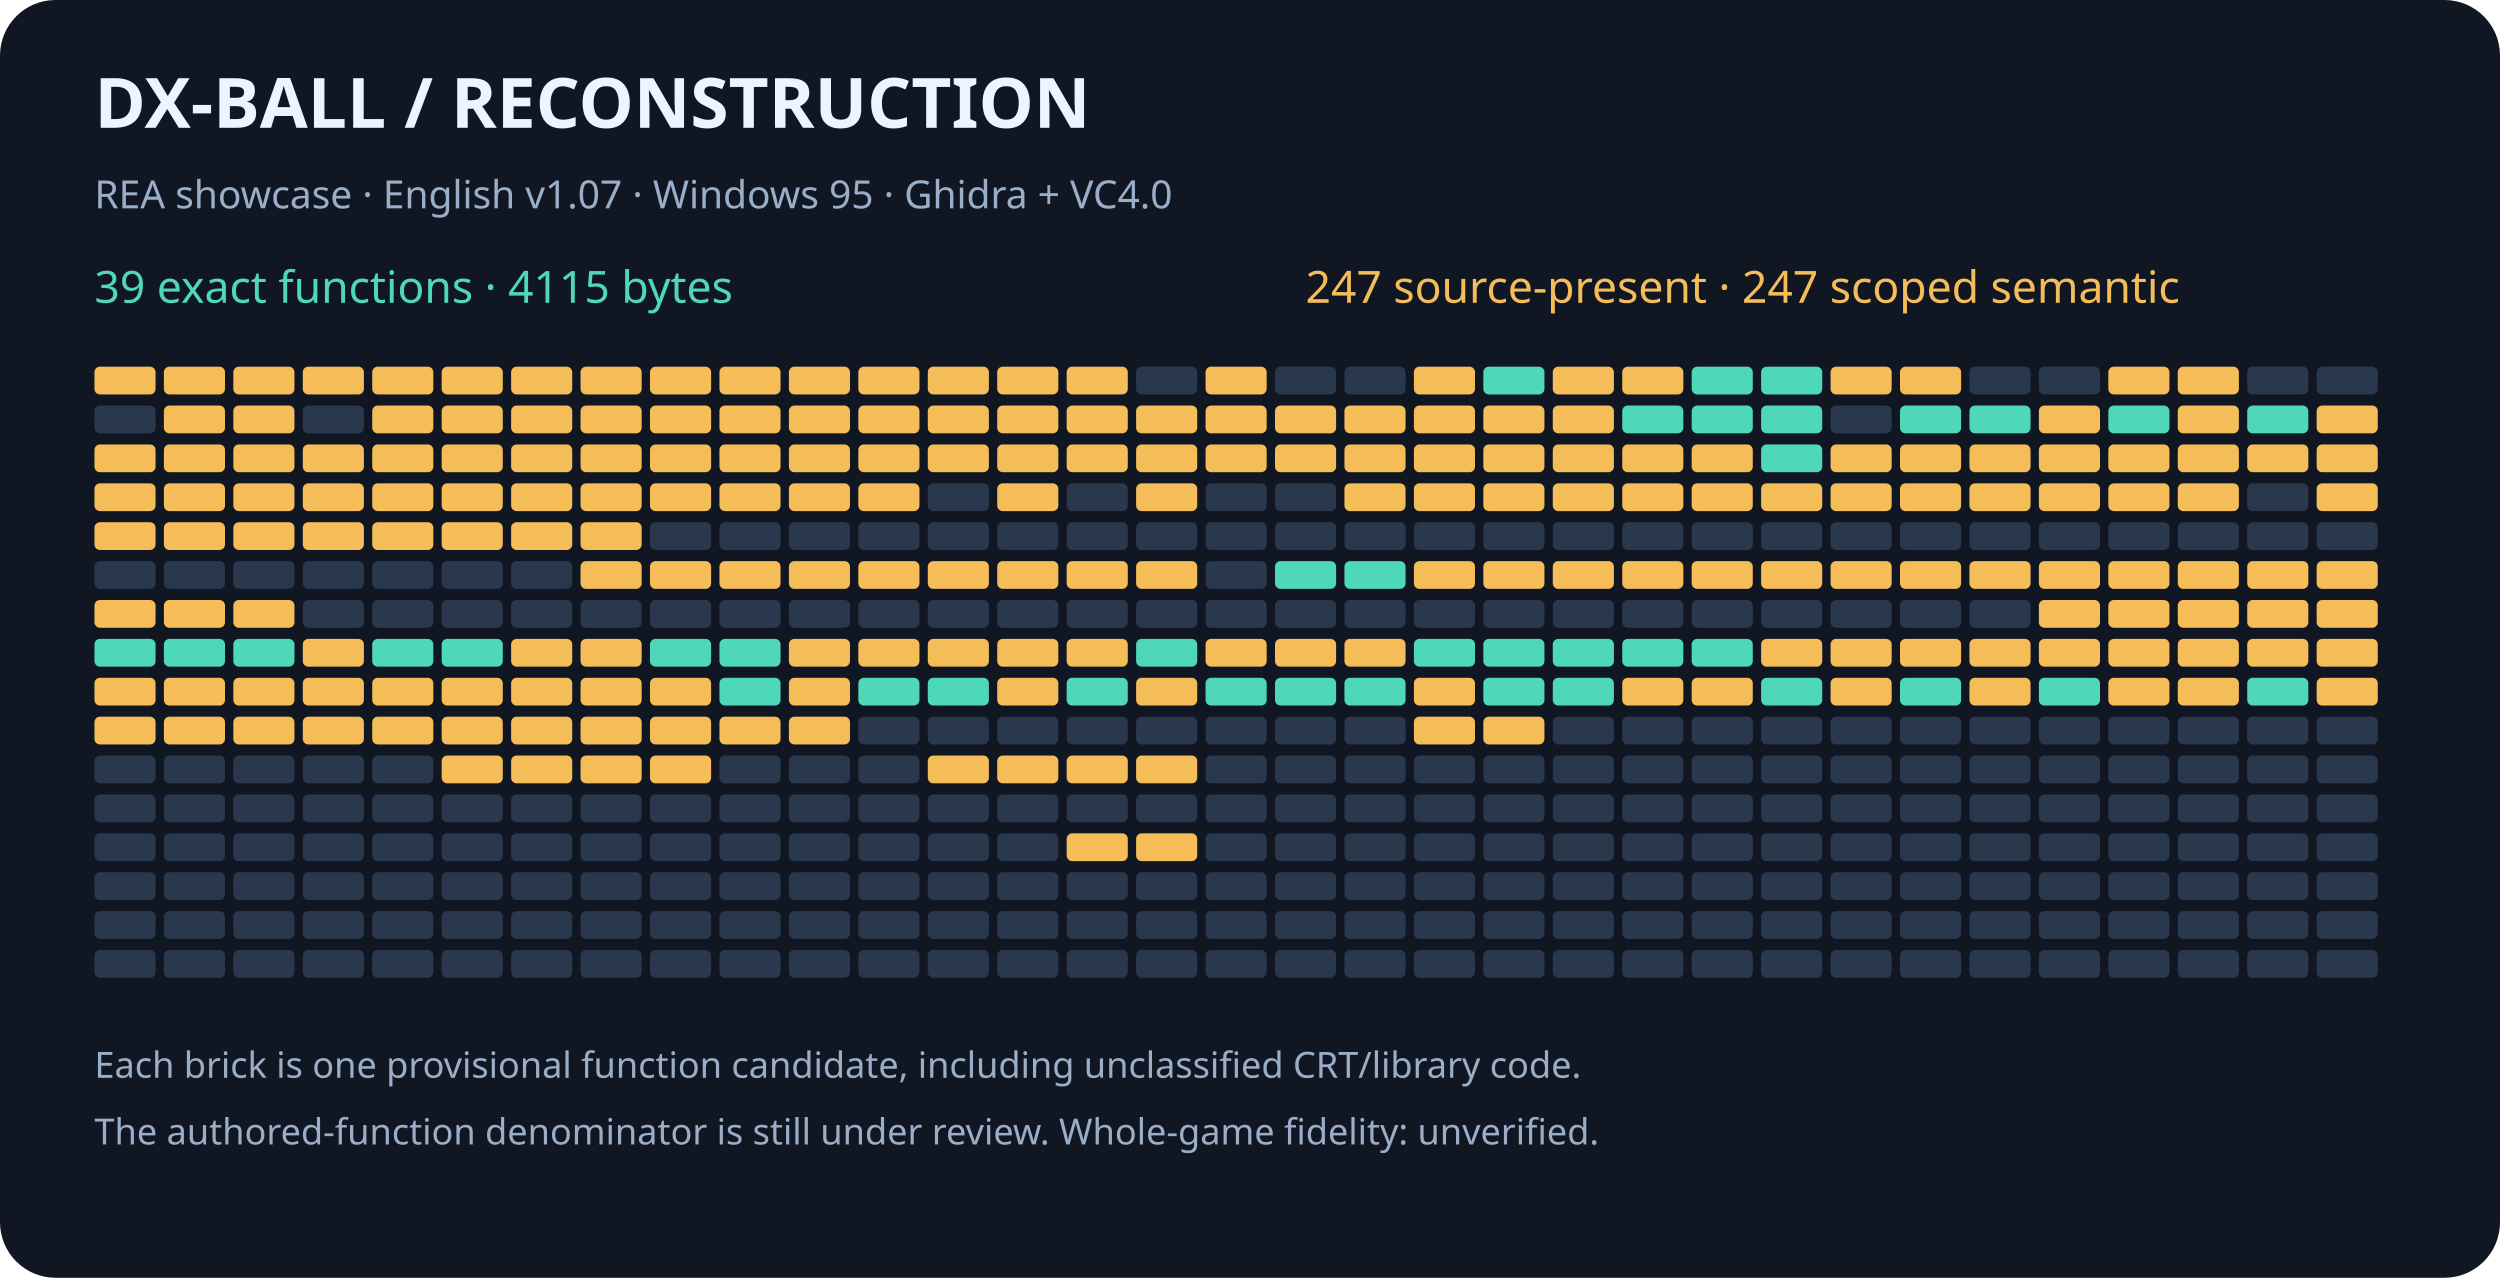
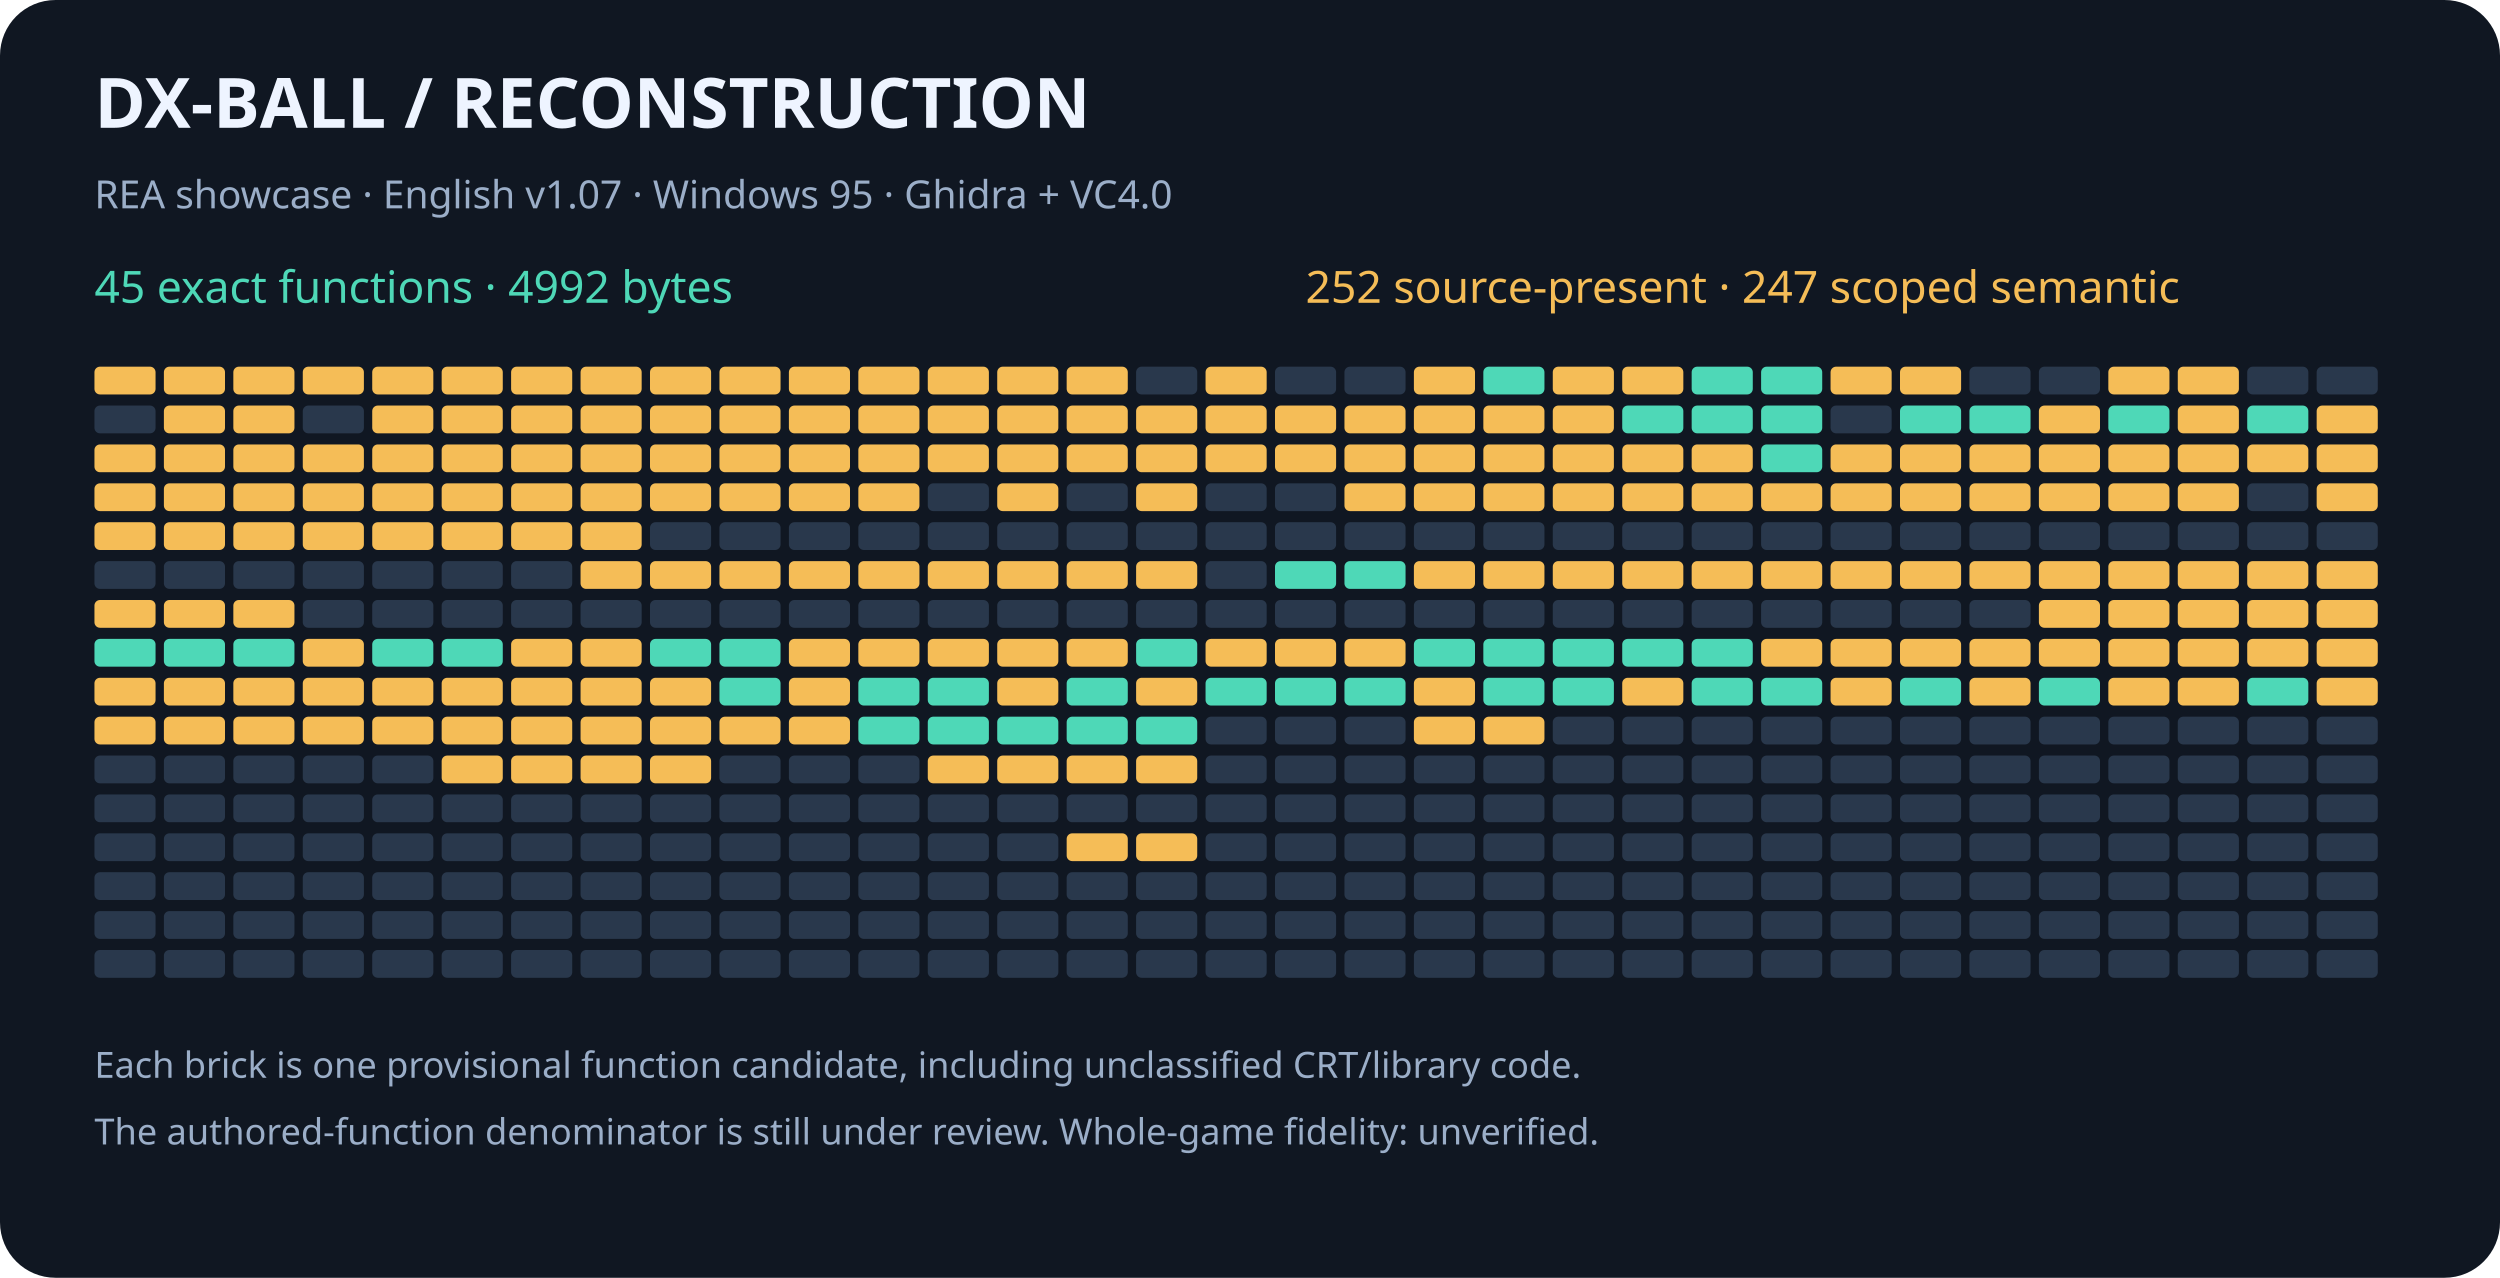
<svg xmlns="http://www.w3.org/2000/svg" width="900" height="460" viewBox="0 0 900 460" role="img" aria-labelledby="title desc">
  <rect width="900" height="460" rx="20" fill="#101722" />
  <g font-family="sans-serif">
    <text x="34" y="46" fill="#eef4ff" font-size="25" font-weight="bold">DX-BALL  /  RECONSTRUCTION</text>
    <text x="34" y="75" fill="#9baec8" font-size="14">REA showcase · English v1.07 · Windows 95 · Ghidra + VC4.0</text>
-     <text x="34" y="109" fill="#4ed8b7" font-size="16">39 exact functions · 4115 bytes</text>
-     <text x="470" y="109" fill="#f5bd57" font-size="16">247 source-present · 247 scoped semantic</text>
+     <text x="34" y="109" fill="#4ed8b7" font-size="16">45 exact functions · 4992 bytes</text>
+     <text x="470" y="109" fill="#f5bd57" font-size="16">252 source-present · 247 scoped semantic</text>
    <rect x="34" y="132" width="22" height="10" rx="2" fill="#f5bd57" />
    <rect x="59" y="132" width="22" height="10" rx="2" fill="#f5bd57" />
    <rect x="84" y="132" width="22" height="10" rx="2" fill="#f5bd57" />
    <rect x="109" y="132" width="22" height="10" rx="2" fill="#f5bd57" />
    <rect x="134" y="132" width="22" height="10" rx="2" fill="#f5bd57" />
    <rect x="159" y="132" width="22" height="10" rx="2" fill="#f5bd57" />
    <rect x="184" y="132" width="22" height="10" rx="2" fill="#f5bd57" />
    <rect x="209" y="132" width="22" height="10" rx="2" fill="#f5bd57" />
    <rect x="234" y="132" width="22" height="10" rx="2" fill="#f5bd57" />
    <rect x="259" y="132" width="22" height="10" rx="2" fill="#f5bd57" />
    <rect x="284" y="132" width="22" height="10" rx="2" fill="#f5bd57" />
    <rect x="309" y="132" width="22" height="10" rx="2" fill="#f5bd57" />
    <rect x="334" y="132" width="22" height="10" rx="2" fill="#f5bd57" />
    <rect x="359" y="132" width="22" height="10" rx="2" fill="#f5bd57" />
    <rect x="384" y="132" width="22" height="10" rx="2" fill="#f5bd57" />
    <rect x="409" y="132" width="22" height="10" rx="2" fill="#29384c" />
    <rect x="434" y="132" width="22" height="10" rx="2" fill="#f5bd57" />
    <rect x="459" y="132" width="22" height="10" rx="2" fill="#29384c" />
    <rect x="484" y="132" width="22" height="10" rx="2" fill="#29384c" />
    <rect x="509" y="132" width="22" height="10" rx="2" fill="#f5bd57" />
    <rect x="534" y="132" width="22" height="10" rx="2" fill="#4ed8b7" />
    <rect x="559" y="132" width="22" height="10" rx="2" fill="#f5bd57" />
    <rect x="584" y="132" width="22" height="10" rx="2" fill="#f5bd57" />
    <rect x="609" y="132" width="22" height="10" rx="2" fill="#4ed8b7" />
    <rect x="634" y="132" width="22" height="10" rx="2" fill="#4ed8b7" />
    <rect x="659" y="132" width="22" height="10" rx="2" fill="#f5bd57" />
    <rect x="684" y="132" width="22" height="10" rx="2" fill="#f5bd57" />
    <rect x="709" y="132" width="22" height="10" rx="2" fill="#29384c" />
    <rect x="734" y="132" width="22" height="10" rx="2" fill="#29384c" />
    <rect x="759" y="132" width="22" height="10" rx="2" fill="#f5bd57" />
    <rect x="784" y="132" width="22" height="10" rx="2" fill="#f5bd57" />
    <rect x="809" y="132" width="22" height="10" rx="2" fill="#29384c" />
    <rect x="834" y="132" width="22" height="10" rx="2" fill="#29384c" />
    <rect x="34" y="146" width="22" height="10" rx="2" fill="#29384c" />
    <rect x="59" y="146" width="22" height="10" rx="2" fill="#f5bd57" />
    <rect x="84" y="146" width="22" height="10" rx="2" fill="#f5bd57" />
    <rect x="109" y="146" width="22" height="10" rx="2" fill="#29384c" />
    <rect x="134" y="146" width="22" height="10" rx="2" fill="#f5bd57" />
    <rect x="159" y="146" width="22" height="10" rx="2" fill="#f5bd57" />
    <rect x="184" y="146" width="22" height="10" rx="2" fill="#f5bd57" />
    <rect x="209" y="146" width="22" height="10" rx="2" fill="#f5bd57" />
    <rect x="234" y="146" width="22" height="10" rx="2" fill="#f5bd57" />
    <rect x="259" y="146" width="22" height="10" rx="2" fill="#f5bd57" />
    <rect x="284" y="146" width="22" height="10" rx="2" fill="#f5bd57" />
    <rect x="309" y="146" width="22" height="10" rx="2" fill="#f5bd57" />
    <rect x="334" y="146" width="22" height="10" rx="2" fill="#f5bd57" />
    <rect x="359" y="146" width="22" height="10" rx="2" fill="#f5bd57" />
    <rect x="384" y="146" width="22" height="10" rx="2" fill="#f5bd57" />
    <rect x="409" y="146" width="22" height="10" rx="2" fill="#f5bd57" />
    <rect x="434" y="146" width="22" height="10" rx="2" fill="#f5bd57" />
    <rect x="459" y="146" width="22" height="10" rx="2" fill="#f5bd57" />
    <rect x="484" y="146" width="22" height="10" rx="2" fill="#f5bd57" />
    <rect x="509" y="146" width="22" height="10" rx="2" fill="#f5bd57" />
    <rect x="534" y="146" width="22" height="10" rx="2" fill="#f5bd57" />
    <rect x="559" y="146" width="22" height="10" rx="2" fill="#f5bd57" />
    <rect x="584" y="146" width="22" height="10" rx="2" fill="#4ed8b7" />
    <rect x="609" y="146" width="22" height="10" rx="2" fill="#4ed8b7" />
    <rect x="634" y="146" width="22" height="10" rx="2" fill="#4ed8b7" />
    <rect x="659" y="146" width="22" height="10" rx="2" fill="#29384c" />
    <rect x="684" y="146" width="22" height="10" rx="2" fill="#4ed8b7" />
    <rect x="709" y="146" width="22" height="10" rx="2" fill="#4ed8b7" />
    <rect x="734" y="146" width="22" height="10" rx="2" fill="#f5bd57" />
    <rect x="759" y="146" width="22" height="10" rx="2" fill="#4ed8b7" />
    <rect x="784" y="146" width="22" height="10" rx="2" fill="#f5bd57" />
    <rect x="809" y="146" width="22" height="10" rx="2" fill="#4ed8b7" />
    <rect x="834" y="146" width="22" height="10" rx="2" fill="#f5bd57" />
    <rect x="34" y="160" width="22" height="10" rx="2" fill="#f5bd57" />
    <rect x="59" y="160" width="22" height="10" rx="2" fill="#f5bd57" />
    <rect x="84" y="160" width="22" height="10" rx="2" fill="#f5bd57" />
    <rect x="109" y="160" width="22" height="10" rx="2" fill="#f5bd57" />
    <rect x="134" y="160" width="22" height="10" rx="2" fill="#f5bd57" />
    <rect x="159" y="160" width="22" height="10" rx="2" fill="#f5bd57" />
    <rect x="184" y="160" width="22" height="10" rx="2" fill="#f5bd57" />
    <rect x="209" y="160" width="22" height="10" rx="2" fill="#f5bd57" />
    <rect x="234" y="160" width="22" height="10" rx="2" fill="#f5bd57" />
    <rect x="259" y="160" width="22" height="10" rx="2" fill="#f5bd57" />
    <rect x="284" y="160" width="22" height="10" rx="2" fill="#f5bd57" />
    <rect x="309" y="160" width="22" height="10" rx="2" fill="#f5bd57" />
    <rect x="334" y="160" width="22" height="10" rx="2" fill="#f5bd57" />
    <rect x="359" y="160" width="22" height="10" rx="2" fill="#f5bd57" />
    <rect x="384" y="160" width="22" height="10" rx="2" fill="#f5bd57" />
    <rect x="409" y="160" width="22" height="10" rx="2" fill="#f5bd57" />
    <rect x="434" y="160" width="22" height="10" rx="2" fill="#f5bd57" />
    <rect x="459" y="160" width="22" height="10" rx="2" fill="#f5bd57" />
    <rect x="484" y="160" width="22" height="10" rx="2" fill="#f5bd57" />
    <rect x="509" y="160" width="22" height="10" rx="2" fill="#f5bd57" />
    <rect x="534" y="160" width="22" height="10" rx="2" fill="#f5bd57" />
    <rect x="559" y="160" width="22" height="10" rx="2" fill="#f5bd57" />
    <rect x="584" y="160" width="22" height="10" rx="2" fill="#f5bd57" />
    <rect x="609" y="160" width="22" height="10" rx="2" fill="#f5bd57" />
    <rect x="634" y="160" width="22" height="10" rx="2" fill="#4ed8b7" />
    <rect x="659" y="160" width="22" height="10" rx="2" fill="#f5bd57" />
    <rect x="684" y="160" width="22" height="10" rx="2" fill="#f5bd57" />
    <rect x="709" y="160" width="22" height="10" rx="2" fill="#f5bd57" />
    <rect x="734" y="160" width="22" height="10" rx="2" fill="#f5bd57" />
    <rect x="759" y="160" width="22" height="10" rx="2" fill="#f5bd57" />
    <rect x="784" y="160" width="22" height="10" rx="2" fill="#f5bd57" />
    <rect x="809" y="160" width="22" height="10" rx="2" fill="#f5bd57" />
    <rect x="834" y="160" width="22" height="10" rx="2" fill="#f5bd57" />
    <rect x="34" y="174" width="22" height="10" rx="2" fill="#f5bd57" />
    <rect x="59" y="174" width="22" height="10" rx="2" fill="#f5bd57" />
    <rect x="84" y="174" width="22" height="10" rx="2" fill="#f5bd57" />
    <rect x="109" y="174" width="22" height="10" rx="2" fill="#f5bd57" />
    <rect x="134" y="174" width="22" height="10" rx="2" fill="#f5bd57" />
    <rect x="159" y="174" width="22" height="10" rx="2" fill="#f5bd57" />
    <rect x="184" y="174" width="22" height="10" rx="2" fill="#f5bd57" />
    <rect x="209" y="174" width="22" height="10" rx="2" fill="#f5bd57" />
    <rect x="234" y="174" width="22" height="10" rx="2" fill="#f5bd57" />
    <rect x="259" y="174" width="22" height="10" rx="2" fill="#f5bd57" />
    <rect x="284" y="174" width="22" height="10" rx="2" fill="#f5bd57" />
    <rect x="309" y="174" width="22" height="10" rx="2" fill="#f5bd57" />
    <rect x="334" y="174" width="22" height="10" rx="2" fill="#29384c" />
    <rect x="359" y="174" width="22" height="10" rx="2" fill="#f5bd57" />
    <rect x="384" y="174" width="22" height="10" rx="2" fill="#29384c" />
    <rect x="409" y="174" width="22" height="10" rx="2" fill="#f5bd57" />
    <rect x="434" y="174" width="22" height="10" rx="2" fill="#29384c" />
    <rect x="459" y="174" width="22" height="10" rx="2" fill="#29384c" />
    <rect x="484" y="174" width="22" height="10" rx="2" fill="#f5bd57" />
    <rect x="509" y="174" width="22" height="10" rx="2" fill="#f5bd57" />
    <rect x="534" y="174" width="22" height="10" rx="2" fill="#f5bd57" />
    <rect x="559" y="174" width="22" height="10" rx="2" fill="#f5bd57" />
    <rect x="584" y="174" width="22" height="10" rx="2" fill="#f5bd57" />
    <rect x="609" y="174" width="22" height="10" rx="2" fill="#f5bd57" />
    <rect x="634" y="174" width="22" height="10" rx="2" fill="#f5bd57" />
    <rect x="659" y="174" width="22" height="10" rx="2" fill="#f5bd57" />
    <rect x="684" y="174" width="22" height="10" rx="2" fill="#f5bd57" />
    <rect x="709" y="174" width="22" height="10" rx="2" fill="#f5bd57" />
    <rect x="734" y="174" width="22" height="10" rx="2" fill="#f5bd57" />
    <rect x="759" y="174" width="22" height="10" rx="2" fill="#f5bd57" />
    <rect x="784" y="174" width="22" height="10" rx="2" fill="#f5bd57" />
    <rect x="809" y="174" width="22" height="10" rx="2" fill="#29384c" />
    <rect x="834" y="174" width="22" height="10" rx="2" fill="#f5bd57" />
    <rect x="34" y="188" width="22" height="10" rx="2" fill="#f5bd57" />
    <rect x="59" y="188" width="22" height="10" rx="2" fill="#f5bd57" />
    <rect x="84" y="188" width="22" height="10" rx="2" fill="#f5bd57" />
    <rect x="109" y="188" width="22" height="10" rx="2" fill="#f5bd57" />
    <rect x="134" y="188" width="22" height="10" rx="2" fill="#f5bd57" />
    <rect x="159" y="188" width="22" height="10" rx="2" fill="#f5bd57" />
    <rect x="184" y="188" width="22" height="10" rx="2" fill="#f5bd57" />
    <rect x="209" y="188" width="22" height="10" rx="2" fill="#f5bd57" />
    <rect x="234" y="188" width="22" height="10" rx="2" fill="#29384c" />
    <rect x="259" y="188" width="22" height="10" rx="2" fill="#29384c" />
    <rect x="284" y="188" width="22" height="10" rx="2" fill="#29384c" />
    <rect x="309" y="188" width="22" height="10" rx="2" fill="#29384c" />
    <rect x="334" y="188" width="22" height="10" rx="2" fill="#29384c" />
    <rect x="359" y="188" width="22" height="10" rx="2" fill="#29384c" />
    <rect x="384" y="188" width="22" height="10" rx="2" fill="#29384c" />
    <rect x="409" y="188" width="22" height="10" rx="2" fill="#29384c" />
    <rect x="434" y="188" width="22" height="10" rx="2" fill="#29384c" />
    <rect x="459" y="188" width="22" height="10" rx="2" fill="#29384c" />
    <rect x="484" y="188" width="22" height="10" rx="2" fill="#29384c" />
    <rect x="509" y="188" width="22" height="10" rx="2" fill="#29384c" />
    <rect x="534" y="188" width="22" height="10" rx="2" fill="#29384c" />
    <rect x="559" y="188" width="22" height="10" rx="2" fill="#29384c" />
    <rect x="584" y="188" width="22" height="10" rx="2" fill="#29384c" />
    <rect x="609" y="188" width="22" height="10" rx="2" fill="#29384c" />
    <rect x="634" y="188" width="22" height="10" rx="2" fill="#29384c" />
    <rect x="659" y="188" width="22" height="10" rx="2" fill="#29384c" />
    <rect x="684" y="188" width="22" height="10" rx="2" fill="#29384c" />
    <rect x="709" y="188" width="22" height="10" rx="2" fill="#29384c" />
    <rect x="734" y="188" width="22" height="10" rx="2" fill="#29384c" />
    <rect x="759" y="188" width="22" height="10" rx="2" fill="#29384c" />
    <rect x="784" y="188" width="22" height="10" rx="2" fill="#29384c" />
    <rect x="809" y="188" width="22" height="10" rx="2" fill="#29384c" />
    <rect x="834" y="188" width="22" height="10" rx="2" fill="#29384c" />
    <rect x="34" y="202" width="22" height="10" rx="2" fill="#29384c" />
    <rect x="59" y="202" width="22" height="10" rx="2" fill="#29384c" />
    <rect x="84" y="202" width="22" height="10" rx="2" fill="#29384c" />
    <rect x="109" y="202" width="22" height="10" rx="2" fill="#29384c" />
    <rect x="134" y="202" width="22" height="10" rx="2" fill="#29384c" />
    <rect x="159" y="202" width="22" height="10" rx="2" fill="#29384c" />
    <rect x="184" y="202" width="22" height="10" rx="2" fill="#29384c" />
    <rect x="209" y="202" width="22" height="10" rx="2" fill="#f5bd57" />
    <rect x="234" y="202" width="22" height="10" rx="2" fill="#f5bd57" />
    <rect x="259" y="202" width="22" height="10" rx="2" fill="#f5bd57" />
    <rect x="284" y="202" width="22" height="10" rx="2" fill="#f5bd57" />
    <rect x="309" y="202" width="22" height="10" rx="2" fill="#f5bd57" />
    <rect x="334" y="202" width="22" height="10" rx="2" fill="#f5bd57" />
    <rect x="359" y="202" width="22" height="10" rx="2" fill="#f5bd57" />
    <rect x="384" y="202" width="22" height="10" rx="2" fill="#f5bd57" />
    <rect x="409" y="202" width="22" height="10" rx="2" fill="#f5bd57" />
    <rect x="434" y="202" width="22" height="10" rx="2" fill="#29384c" />
    <rect x="459" y="202" width="22" height="10" rx="2" fill="#4ed8b7" />
    <rect x="484" y="202" width="22" height="10" rx="2" fill="#4ed8b7" />
    <rect x="509" y="202" width="22" height="10" rx="2" fill="#f5bd57" />
    <rect x="534" y="202" width="22" height="10" rx="2" fill="#f5bd57" />
    <rect x="559" y="202" width="22" height="10" rx="2" fill="#f5bd57" />
    <rect x="584" y="202" width="22" height="10" rx="2" fill="#f5bd57" />
    <rect x="609" y="202" width="22" height="10" rx="2" fill="#f5bd57" />
    <rect x="634" y="202" width="22" height="10" rx="2" fill="#f5bd57" />
    <rect x="659" y="202" width="22" height="10" rx="2" fill="#f5bd57" />
    <rect x="684" y="202" width="22" height="10" rx="2" fill="#f5bd57" />
    <rect x="709" y="202" width="22" height="10" rx="2" fill="#f5bd57" />
    <rect x="734" y="202" width="22" height="10" rx="2" fill="#f5bd57" />
    <rect x="759" y="202" width="22" height="10" rx="2" fill="#f5bd57" />
    <rect x="784" y="202" width="22" height="10" rx="2" fill="#f5bd57" />
    <rect x="809" y="202" width="22" height="10" rx="2" fill="#f5bd57" />
    <rect x="834" y="202" width="22" height="10" rx="2" fill="#f5bd57" />
    <rect x="34" y="216" width="22" height="10" rx="2" fill="#f5bd57" />
    <rect x="59" y="216" width="22" height="10" rx="2" fill="#f5bd57" />
    <rect x="84" y="216" width="22" height="10" rx="2" fill="#f5bd57" />
    <rect x="109" y="216" width="22" height="10" rx="2" fill="#29384c" />
    <rect x="134" y="216" width="22" height="10" rx="2" fill="#29384c" />
    <rect x="159" y="216" width="22" height="10" rx="2" fill="#29384c" />
    <rect x="184" y="216" width="22" height="10" rx="2" fill="#29384c" />
    <rect x="209" y="216" width="22" height="10" rx="2" fill="#29384c" />
    <rect x="234" y="216" width="22" height="10" rx="2" fill="#29384c" />
    <rect x="259" y="216" width="22" height="10" rx="2" fill="#29384c" />
    <rect x="284" y="216" width="22" height="10" rx="2" fill="#29384c" />
    <rect x="309" y="216" width="22" height="10" rx="2" fill="#29384c" />
    <rect x="334" y="216" width="22" height="10" rx="2" fill="#29384c" />
    <rect x="359" y="216" width="22" height="10" rx="2" fill="#29384c" />
    <rect x="384" y="216" width="22" height="10" rx="2" fill="#29384c" />
    <rect x="409" y="216" width="22" height="10" rx="2" fill="#29384c" />
    <rect x="434" y="216" width="22" height="10" rx="2" fill="#29384c" />
    <rect x="459" y="216" width="22" height="10" rx="2" fill="#29384c" />
    <rect x="484" y="216" width="22" height="10" rx="2" fill="#29384c" />
    <rect x="509" y="216" width="22" height="10" rx="2" fill="#29384c" />
    <rect x="534" y="216" width="22" height="10" rx="2" fill="#29384c" />
    <rect x="559" y="216" width="22" height="10" rx="2" fill="#29384c" />
    <rect x="584" y="216" width="22" height="10" rx="2" fill="#29384c" />
    <rect x="609" y="216" width="22" height="10" rx="2" fill="#29384c" />
    <rect x="634" y="216" width="22" height="10" rx="2" fill="#29384c" />
    <rect x="659" y="216" width="22" height="10" rx="2" fill="#29384c" />
    <rect x="684" y="216" width="22" height="10" rx="2" fill="#29384c" />
    <rect x="709" y="216" width="22" height="10" rx="2" fill="#29384c" />
    <rect x="734" y="216" width="22" height="10" rx="2" fill="#f5bd57" />
    <rect x="759" y="216" width="22" height="10" rx="2" fill="#f5bd57" />
    <rect x="784" y="216" width="22" height="10" rx="2" fill="#f5bd57" />
    <rect x="809" y="216" width="22" height="10" rx="2" fill="#f5bd57" />
    <rect x="834" y="216" width="22" height="10" rx="2" fill="#f5bd57" />
    <rect x="34" y="230" width="22" height="10" rx="2" fill="#4ed8b7" />
    <rect x="59" y="230" width="22" height="10" rx="2" fill="#4ed8b7" />
    <rect x="84" y="230" width="22" height="10" rx="2" fill="#4ed8b7" />
    <rect x="109" y="230" width="22" height="10" rx="2" fill="#f5bd57" />
    <rect x="134" y="230" width="22" height="10" rx="2" fill="#4ed8b7" />
    <rect x="159" y="230" width="22" height="10" rx="2" fill="#4ed8b7" />
    <rect x="184" y="230" width="22" height="10" rx="2" fill="#f5bd57" />
    <rect x="209" y="230" width="22" height="10" rx="2" fill="#f5bd57" />
    <rect x="234" y="230" width="22" height="10" rx="2" fill="#4ed8b7" />
    <rect x="259" y="230" width="22" height="10" rx="2" fill="#4ed8b7" />
    <rect x="284" y="230" width="22" height="10" rx="2" fill="#f5bd57" />
    <rect x="309" y="230" width="22" height="10" rx="2" fill="#f5bd57" />
    <rect x="334" y="230" width="22" height="10" rx="2" fill="#f5bd57" />
    <rect x="359" y="230" width="22" height="10" rx="2" fill="#f5bd57" />
    <rect x="384" y="230" width="22" height="10" rx="2" fill="#f5bd57" />
    <rect x="409" y="230" width="22" height="10" rx="2" fill="#4ed8b7" />
    <rect x="434" y="230" width="22" height="10" rx="2" fill="#f5bd57" />
    <rect x="459" y="230" width="22" height="10" rx="2" fill="#f5bd57" />
    <rect x="484" y="230" width="22" height="10" rx="2" fill="#f5bd57" />
    <rect x="509" y="230" width="22" height="10" rx="2" fill="#4ed8b7" />
    <rect x="534" y="230" width="22" height="10" rx="2" fill="#4ed8b7" />
    <rect x="559" y="230" width="22" height="10" rx="2" fill="#4ed8b7" />
    <rect x="584" y="230" width="22" height="10" rx="2" fill="#4ed8b7" />
    <rect x="609" y="230" width="22" height="10" rx="2" fill="#4ed8b7" />
    <rect x="634" y="230" width="22" height="10" rx="2" fill="#f5bd57" />
    <rect x="659" y="230" width="22" height="10" rx="2" fill="#f5bd57" />
    <rect x="684" y="230" width="22" height="10" rx="2" fill="#f5bd57" />
    <rect x="709" y="230" width="22" height="10" rx="2" fill="#f5bd57" />
    <rect x="734" y="230" width="22" height="10" rx="2" fill="#f5bd57" />
    <rect x="759" y="230" width="22" height="10" rx="2" fill="#f5bd57" />
    <rect x="784" y="230" width="22" height="10" rx="2" fill="#f5bd57" />
    <rect x="809" y="230" width="22" height="10" rx="2" fill="#f5bd57" />
    <rect x="834" y="230" width="22" height="10" rx="2" fill="#f5bd57" />
    <rect x="34" y="244" width="22" height="10" rx="2" fill="#f5bd57" />
    <rect x="59" y="244" width="22" height="10" rx="2" fill="#f5bd57" />
    <rect x="84" y="244" width="22" height="10" rx="2" fill="#f5bd57" />
    <rect x="109" y="244" width="22" height="10" rx="2" fill="#f5bd57" />
    <rect x="134" y="244" width="22" height="10" rx="2" fill="#f5bd57" />
    <rect x="159" y="244" width="22" height="10" rx="2" fill="#f5bd57" />
    <rect x="184" y="244" width="22" height="10" rx="2" fill="#f5bd57" />
    <rect x="209" y="244" width="22" height="10" rx="2" fill="#f5bd57" />
    <rect x="234" y="244" width="22" height="10" rx="2" fill="#f5bd57" />
    <rect x="259" y="244" width="22" height="10" rx="2" fill="#4ed8b7" />
    <rect x="284" y="244" width="22" height="10" rx="2" fill="#f5bd57" />
    <rect x="309" y="244" width="22" height="10" rx="2" fill="#4ed8b7" />
    <rect x="334" y="244" width="22" height="10" rx="2" fill="#4ed8b7" />
    <rect x="359" y="244" width="22" height="10" rx="2" fill="#f5bd57" />
    <rect x="384" y="244" width="22" height="10" rx="2" fill="#4ed8b7" />
    <rect x="409" y="244" width="22" height="10" rx="2" fill="#f5bd57" />
    <rect x="434" y="244" width="22" height="10" rx="2" fill="#4ed8b7" />
    <rect x="459" y="244" width="22" height="10" rx="2" fill="#4ed8b7" />
    <rect x="484" y="244" width="22" height="10" rx="2" fill="#4ed8b7" />
    <rect x="509" y="244" width="22" height="10" rx="2" fill="#f5bd57" />
    <rect x="534" y="244" width="22" height="10" rx="2" fill="#4ed8b7" />
    <rect x="559" y="244" width="22" height="10" rx="2" fill="#4ed8b7" />
    <rect x="584" y="244" width="22" height="10" rx="2" fill="#f5bd57" />
-     <rect x="609" y="244" width="22" height="10" rx="2" fill="#f5bd57" />
+     <rect x="609" y="244" width="22" height="10" rx="2" fill="#4ed8b7" />
    <rect x="634" y="244" width="22" height="10" rx="2" fill="#4ed8b7" />
    <rect x="659" y="244" width="22" height="10" rx="2" fill="#f5bd57" />
    <rect x="684" y="244" width="22" height="10" rx="2" fill="#4ed8b7" />
    <rect x="709" y="244" width="22" height="10" rx="2" fill="#f5bd57" />
    <rect x="734" y="244" width="22" height="10" rx="2" fill="#4ed8b7" />
    <rect x="759" y="244" width="22" height="10" rx="2" fill="#f5bd57" />
    <rect x="784" y="244" width="22" height="10" rx="2" fill="#f5bd57" />
    <rect x="809" y="244" width="22" height="10" rx="2" fill="#4ed8b7" />
    <rect x="834" y="244" width="22" height="10" rx="2" fill="#f5bd57" />
    <rect x="34" y="258" width="22" height="10" rx="2" fill="#f5bd57" />
    <rect x="59" y="258" width="22" height="10" rx="2" fill="#f5bd57" />
    <rect x="84" y="258" width="22" height="10" rx="2" fill="#f5bd57" />
    <rect x="109" y="258" width="22" height="10" rx="2" fill="#f5bd57" />
    <rect x="134" y="258" width="22" height="10" rx="2" fill="#f5bd57" />
    <rect x="159" y="258" width="22" height="10" rx="2" fill="#f5bd57" />
    <rect x="184" y="258" width="22" height="10" rx="2" fill="#f5bd57" />
    <rect x="209" y="258" width="22" height="10" rx="2" fill="#f5bd57" />
    <rect x="234" y="258" width="22" height="10" rx="2" fill="#f5bd57" />
    <rect x="259" y="258" width="22" height="10" rx="2" fill="#f5bd57" />
    <rect x="284" y="258" width="22" height="10" rx="2" fill="#f5bd57" />
-     <rect x="309" y="258" width="22" height="10" rx="2" fill="#29384c" />
-     <rect x="334" y="258" width="22" height="10" rx="2" fill="#29384c" />
-     <rect x="359" y="258" width="22" height="10" rx="2" fill="#29384c" />
-     <rect x="384" y="258" width="22" height="10" rx="2" fill="#29384c" />
-     <rect x="409" y="258" width="22" height="10" rx="2" fill="#29384c" />
+     <rect x="309" y="258" width="22" height="10" rx="2" fill="#4ed8b7" />
+     <rect x="334" y="258" width="22" height="10" rx="2" fill="#4ed8b7" />
+     <rect x="359" y="258" width="22" height="10" rx="2" fill="#4ed8b7" />
+     <rect x="384" y="258" width="22" height="10" rx="2" fill="#4ed8b7" />
+     <rect x="409" y="258" width="22" height="10" rx="2" fill="#4ed8b7" />
    <rect x="434" y="258" width="22" height="10" rx="2" fill="#29384c" />
    <rect x="459" y="258" width="22" height="10" rx="2" fill="#29384c" />
    <rect x="484" y="258" width="22" height="10" rx="2" fill="#29384c" />
    <rect x="509" y="258" width="22" height="10" rx="2" fill="#f5bd57" />
    <rect x="534" y="258" width="22" height="10" rx="2" fill="#f5bd57" />
    <rect x="559" y="258" width="22" height="10" rx="2" fill="#29384c" />
    <rect x="584" y="258" width="22" height="10" rx="2" fill="#29384c" />
    <rect x="609" y="258" width="22" height="10" rx="2" fill="#29384c" />
    <rect x="634" y="258" width="22" height="10" rx="2" fill="#29384c" />
    <rect x="659" y="258" width="22" height="10" rx="2" fill="#29384c" />
    <rect x="684" y="258" width="22" height="10" rx="2" fill="#29384c" />
    <rect x="709" y="258" width="22" height="10" rx="2" fill="#29384c" />
    <rect x="734" y="258" width="22" height="10" rx="2" fill="#29384c" />
    <rect x="759" y="258" width="22" height="10" rx="2" fill="#29384c" />
    <rect x="784" y="258" width="22" height="10" rx="2" fill="#29384c" />
    <rect x="809" y="258" width="22" height="10" rx="2" fill="#29384c" />
    <rect x="834" y="258" width="22" height="10" rx="2" fill="#29384c" />
    <rect x="34" y="272" width="22" height="10" rx="2" fill="#29384c" />
    <rect x="59" y="272" width="22" height="10" rx="2" fill="#29384c" />
    <rect x="84" y="272" width="22" height="10" rx="2" fill="#29384c" />
    <rect x="109" y="272" width="22" height="10" rx="2" fill="#29384c" />
    <rect x="134" y="272" width="22" height="10" rx="2" fill="#29384c" />
    <rect x="159" y="272" width="22" height="10" rx="2" fill="#f5bd57" />
    <rect x="184" y="272" width="22" height="10" rx="2" fill="#f5bd57" />
    <rect x="209" y="272" width="22" height="10" rx="2" fill="#f5bd57" />
    <rect x="234" y="272" width="22" height="10" rx="2" fill="#f5bd57" />
    <rect x="259" y="272" width="22" height="10" rx="2" fill="#29384c" />
    <rect x="284" y="272" width="22" height="10" rx="2" fill="#29384c" />
    <rect x="309" y="272" width="22" height="10" rx="2" fill="#29384c" />
    <rect x="334" y="272" width="22" height="10" rx="2" fill="#f5bd57" />
    <rect x="359" y="272" width="22" height="10" rx="2" fill="#f5bd57" />
    <rect x="384" y="272" width="22" height="10" rx="2" fill="#f5bd57" />
    <rect x="409" y="272" width="22" height="10" rx="2" fill="#f5bd57" />
    <rect x="434" y="272" width="22" height="10" rx="2" fill="#29384c" />
    <rect x="459" y="272" width="22" height="10" rx="2" fill="#29384c" />
    <rect x="484" y="272" width="22" height="10" rx="2" fill="#29384c" />
    <rect x="509" y="272" width="22" height="10" rx="2" fill="#29384c" />
    <rect x="534" y="272" width="22" height="10" rx="2" fill="#29384c" />
    <rect x="559" y="272" width="22" height="10" rx="2" fill="#29384c" />
    <rect x="584" y="272" width="22" height="10" rx="2" fill="#29384c" />
    <rect x="609" y="272" width="22" height="10" rx="2" fill="#29384c" />
    <rect x="634" y="272" width="22" height="10" rx="2" fill="#29384c" />
    <rect x="659" y="272" width="22" height="10" rx="2" fill="#29384c" />
    <rect x="684" y="272" width="22" height="10" rx="2" fill="#29384c" />
    <rect x="709" y="272" width="22" height="10" rx="2" fill="#29384c" />
    <rect x="734" y="272" width="22" height="10" rx="2" fill="#29384c" />
    <rect x="759" y="272" width="22" height="10" rx="2" fill="#29384c" />
    <rect x="784" y="272" width="22" height="10" rx="2" fill="#29384c" />
    <rect x="809" y="272" width="22" height="10" rx="2" fill="#29384c" />
    <rect x="834" y="272" width="22" height="10" rx="2" fill="#29384c" />
    <rect x="34" y="286" width="22" height="10" rx="2" fill="#29384c" />
    <rect x="59" y="286" width="22" height="10" rx="2" fill="#29384c" />
    <rect x="84" y="286" width="22" height="10" rx="2" fill="#29384c" />
    <rect x="109" y="286" width="22" height="10" rx="2" fill="#29384c" />
    <rect x="134" y="286" width="22" height="10" rx="2" fill="#29384c" />
    <rect x="159" y="286" width="22" height="10" rx="2" fill="#29384c" />
    <rect x="184" y="286" width="22" height="10" rx="2" fill="#29384c" />
    <rect x="209" y="286" width="22" height="10" rx="2" fill="#29384c" />
    <rect x="234" y="286" width="22" height="10" rx="2" fill="#29384c" />
    <rect x="259" y="286" width="22" height="10" rx="2" fill="#29384c" />
    <rect x="284" y="286" width="22" height="10" rx="2" fill="#29384c" />
    <rect x="309" y="286" width="22" height="10" rx="2" fill="#29384c" />
    <rect x="334" y="286" width="22" height="10" rx="2" fill="#29384c" />
    <rect x="359" y="286" width="22" height="10" rx="2" fill="#29384c" />
    <rect x="384" y="286" width="22" height="10" rx="2" fill="#29384c" />
    <rect x="409" y="286" width="22" height="10" rx="2" fill="#29384c" />
    <rect x="434" y="286" width="22" height="10" rx="2" fill="#29384c" />
    <rect x="459" y="286" width="22" height="10" rx="2" fill="#29384c" />
    <rect x="484" y="286" width="22" height="10" rx="2" fill="#29384c" />
    <rect x="509" y="286" width="22" height="10" rx="2" fill="#29384c" />
    <rect x="534" y="286" width="22" height="10" rx="2" fill="#29384c" />
    <rect x="559" y="286" width="22" height="10" rx="2" fill="#29384c" />
    <rect x="584" y="286" width="22" height="10" rx="2" fill="#29384c" />
    <rect x="609" y="286" width="22" height="10" rx="2" fill="#29384c" />
    <rect x="634" y="286" width="22" height="10" rx="2" fill="#29384c" />
    <rect x="659" y="286" width="22" height="10" rx="2" fill="#29384c" />
    <rect x="684" y="286" width="22" height="10" rx="2" fill="#29384c" />
    <rect x="709" y="286" width="22" height="10" rx="2" fill="#29384c" />
    <rect x="734" y="286" width="22" height="10" rx="2" fill="#29384c" />
    <rect x="759" y="286" width="22" height="10" rx="2" fill="#29384c" />
    <rect x="784" y="286" width="22" height="10" rx="2" fill="#29384c" />
    <rect x="809" y="286" width="22" height="10" rx="2" fill="#29384c" />
    <rect x="834" y="286" width="22" height="10" rx="2" fill="#29384c" />
    <rect x="34" y="300" width="22" height="10" rx="2" fill="#29384c" />
    <rect x="59" y="300" width="22" height="10" rx="2" fill="#29384c" />
    <rect x="84" y="300" width="22" height="10" rx="2" fill="#29384c" />
    <rect x="109" y="300" width="22" height="10" rx="2" fill="#29384c" />
    <rect x="134" y="300" width="22" height="10" rx="2" fill="#29384c" />
    <rect x="159" y="300" width="22" height="10" rx="2" fill="#29384c" />
    <rect x="184" y="300" width="22" height="10" rx="2" fill="#29384c" />
    <rect x="209" y="300" width="22" height="10" rx="2" fill="#29384c" />
    <rect x="234" y="300" width="22" height="10" rx="2" fill="#29384c" />
    <rect x="259" y="300" width="22" height="10" rx="2" fill="#29384c" />
    <rect x="284" y="300" width="22" height="10" rx="2" fill="#29384c" />
    <rect x="309" y="300" width="22" height="10" rx="2" fill="#29384c" />
    <rect x="334" y="300" width="22" height="10" rx="2" fill="#29384c" />
    <rect x="359" y="300" width="22" height="10" rx="2" fill="#29384c" />
    <rect x="384" y="300" width="22" height="10" rx="2" fill="#f5bd57" />
    <rect x="409" y="300" width="22" height="10" rx="2" fill="#f5bd57" />
    <rect x="434" y="300" width="22" height="10" rx="2" fill="#29384c" />
    <rect x="459" y="300" width="22" height="10" rx="2" fill="#29384c" />
    <rect x="484" y="300" width="22" height="10" rx="2" fill="#29384c" />
    <rect x="509" y="300" width="22" height="10" rx="2" fill="#29384c" />
    <rect x="534" y="300" width="22" height="10" rx="2" fill="#29384c" />
    <rect x="559" y="300" width="22" height="10" rx="2" fill="#29384c" />
    <rect x="584" y="300" width="22" height="10" rx="2" fill="#29384c" />
    <rect x="609" y="300" width="22" height="10" rx="2" fill="#29384c" />
    <rect x="634" y="300" width="22" height="10" rx="2" fill="#29384c" />
    <rect x="659" y="300" width="22" height="10" rx="2" fill="#29384c" />
    <rect x="684" y="300" width="22" height="10" rx="2" fill="#29384c" />
    <rect x="709" y="300" width="22" height="10" rx="2" fill="#29384c" />
    <rect x="734" y="300" width="22" height="10" rx="2" fill="#29384c" />
    <rect x="759" y="300" width="22" height="10" rx="2" fill="#29384c" />
    <rect x="784" y="300" width="22" height="10" rx="2" fill="#29384c" />
    <rect x="809" y="300" width="22" height="10" rx="2" fill="#29384c" />
    <rect x="834" y="300" width="22" height="10" rx="2" fill="#29384c" />
    <rect x="34" y="314" width="22" height="10" rx="2" fill="#29384c" />
    <rect x="59" y="314" width="22" height="10" rx="2" fill="#29384c" />
    <rect x="84" y="314" width="22" height="10" rx="2" fill="#29384c" />
    <rect x="109" y="314" width="22" height="10" rx="2" fill="#29384c" />
    <rect x="134" y="314" width="22" height="10" rx="2" fill="#29384c" />
    <rect x="159" y="314" width="22" height="10" rx="2" fill="#29384c" />
    <rect x="184" y="314" width="22" height="10" rx="2" fill="#29384c" />
    <rect x="209" y="314" width="22" height="10" rx="2" fill="#29384c" />
    <rect x="234" y="314" width="22" height="10" rx="2" fill="#29384c" />
    <rect x="259" y="314" width="22" height="10" rx="2" fill="#29384c" />
    <rect x="284" y="314" width="22" height="10" rx="2" fill="#29384c" />
    <rect x="309" y="314" width="22" height="10" rx="2" fill="#29384c" />
    <rect x="334" y="314" width="22" height="10" rx="2" fill="#29384c" />
    <rect x="359" y="314" width="22" height="10" rx="2" fill="#29384c" />
    <rect x="384" y="314" width="22" height="10" rx="2" fill="#29384c" />
    <rect x="409" y="314" width="22" height="10" rx="2" fill="#29384c" />
    <rect x="434" y="314" width="22" height="10" rx="2" fill="#29384c" />
    <rect x="459" y="314" width="22" height="10" rx="2" fill="#29384c" />
    <rect x="484" y="314" width="22" height="10" rx="2" fill="#29384c" />
    <rect x="509" y="314" width="22" height="10" rx="2" fill="#29384c" />
    <rect x="534" y="314" width="22" height="10" rx="2" fill="#29384c" />
    <rect x="559" y="314" width="22" height="10" rx="2" fill="#29384c" />
    <rect x="584" y="314" width="22" height="10" rx="2" fill="#29384c" />
    <rect x="609" y="314" width="22" height="10" rx="2" fill="#29384c" />
    <rect x="634" y="314" width="22" height="10" rx="2" fill="#29384c" />
    <rect x="659" y="314" width="22" height="10" rx="2" fill="#29384c" />
    <rect x="684" y="314" width="22" height="10" rx="2" fill="#29384c" />
    <rect x="709" y="314" width="22" height="10" rx="2" fill="#29384c" />
    <rect x="734" y="314" width="22" height="10" rx="2" fill="#29384c" />
    <rect x="759" y="314" width="22" height="10" rx="2" fill="#29384c" />
    <rect x="784" y="314" width="22" height="10" rx="2" fill="#29384c" />
    <rect x="809" y="314" width="22" height="10" rx="2" fill="#29384c" />
    <rect x="834" y="314" width="22" height="10" rx="2" fill="#29384c" />
    <rect x="34" y="328" width="22" height="10" rx="2" fill="#29384c" />
    <rect x="59" y="328" width="22" height="10" rx="2" fill="#29384c" />
    <rect x="84" y="328" width="22" height="10" rx="2" fill="#29384c" />
    <rect x="109" y="328" width="22" height="10" rx="2" fill="#29384c" />
    <rect x="134" y="328" width="22" height="10" rx="2" fill="#29384c" />
    <rect x="159" y="328" width="22" height="10" rx="2" fill="#29384c" />
    <rect x="184" y="328" width="22" height="10" rx="2" fill="#29384c" />
    <rect x="209" y="328" width="22" height="10" rx="2" fill="#29384c" />
    <rect x="234" y="328" width="22" height="10" rx="2" fill="#29384c" />
    <rect x="259" y="328" width="22" height="10" rx="2" fill="#29384c" />
    <rect x="284" y="328" width="22" height="10" rx="2" fill="#29384c" />
    <rect x="309" y="328" width="22" height="10" rx="2" fill="#29384c" />
    <rect x="334" y="328" width="22" height="10" rx="2" fill="#29384c" />
    <rect x="359" y="328" width="22" height="10" rx="2" fill="#29384c" />
    <rect x="384" y="328" width="22" height="10" rx="2" fill="#29384c" />
    <rect x="409" y="328" width="22" height="10" rx="2" fill="#29384c" />
    <rect x="434" y="328" width="22" height="10" rx="2" fill="#29384c" />
    <rect x="459" y="328" width="22" height="10" rx="2" fill="#29384c" />
    <rect x="484" y="328" width="22" height="10" rx="2" fill="#29384c" />
    <rect x="509" y="328" width="22" height="10" rx="2" fill="#29384c" />
    <rect x="534" y="328" width="22" height="10" rx="2" fill="#29384c" />
    <rect x="559" y="328" width="22" height="10" rx="2" fill="#29384c" />
    <rect x="584" y="328" width="22" height="10" rx="2" fill="#29384c" />
    <rect x="609" y="328" width="22" height="10" rx="2" fill="#29384c" />
    <rect x="634" y="328" width="22" height="10" rx="2" fill="#29384c" />
    <rect x="659" y="328" width="22" height="10" rx="2" fill="#29384c" />
    <rect x="684" y="328" width="22" height="10" rx="2" fill="#29384c" />
    <rect x="709" y="328" width="22" height="10" rx="2" fill="#29384c" />
    <rect x="734" y="328" width="22" height="10" rx="2" fill="#29384c" />
    <rect x="759" y="328" width="22" height="10" rx="2" fill="#29384c" />
    <rect x="784" y="328" width="22" height="10" rx="2" fill="#29384c" />
    <rect x="809" y="328" width="22" height="10" rx="2" fill="#29384c" />
    <rect x="834" y="328" width="22" height="10" rx="2" fill="#29384c" />
    <rect x="34" y="342" width="22" height="10" rx="2" fill="#29384c" />
    <rect x="59" y="342" width="22" height="10" rx="2" fill="#29384c" />
    <rect x="84" y="342" width="22" height="10" rx="2" fill="#29384c" />
    <rect x="109" y="342" width="22" height="10" rx="2" fill="#29384c" />
    <rect x="134" y="342" width="22" height="10" rx="2" fill="#29384c" />
    <rect x="159" y="342" width="22" height="10" rx="2" fill="#29384c" />
    <rect x="184" y="342" width="22" height="10" rx="2" fill="#29384c" />
    <rect x="209" y="342" width="22" height="10" rx="2" fill="#29384c" />
    <rect x="234" y="342" width="22" height="10" rx="2" fill="#29384c" />
    <rect x="259" y="342" width="22" height="10" rx="2" fill="#29384c" />
    <rect x="284" y="342" width="22" height="10" rx="2" fill="#29384c" />
    <rect x="309" y="342" width="22" height="10" rx="2" fill="#29384c" />
    <rect x="334" y="342" width="22" height="10" rx="2" fill="#29384c" />
    <rect x="359" y="342" width="22" height="10" rx="2" fill="#29384c" />
    <rect x="384" y="342" width="22" height="10" rx="2" fill="#29384c" />
    <rect x="409" y="342" width="22" height="10" rx="2" fill="#29384c" />
    <rect x="434" y="342" width="22" height="10" rx="2" fill="#29384c" />
    <rect x="459" y="342" width="22" height="10" rx="2" fill="#29384c" />
    <rect x="484" y="342" width="22" height="10" rx="2" fill="#29384c" />
    <rect x="509" y="342" width="22" height="10" rx="2" fill="#29384c" />
    <rect x="534" y="342" width="22" height="10" rx="2" fill="#29384c" />
    <rect x="559" y="342" width="22" height="10" rx="2" fill="#29384c" />
    <rect x="584" y="342" width="22" height="10" rx="2" fill="#29384c" />
    <rect x="609" y="342" width="22" height="10" rx="2" fill="#29384c" />
    <rect x="634" y="342" width="22" height="10" rx="2" fill="#29384c" />
    <rect x="659" y="342" width="22" height="10" rx="2" fill="#29384c" />
    <rect x="684" y="342" width="22" height="10" rx="2" fill="#29384c" />
    <rect x="709" y="342" width="22" height="10" rx="2" fill="#29384c" />
    <rect x="734" y="342" width="22" height="10" rx="2" fill="#29384c" />
    <rect x="759" y="342" width="22" height="10" rx="2" fill="#29384c" />
    <rect x="784" y="342" width="22" height="10" rx="2" fill="#29384c" />
    <rect x="809" y="342" width="22" height="10" rx="2" fill="#29384c" />
    <rect x="834" y="342" width="22" height="10" rx="2" fill="#29384c" />
    <text x="34" y="388" fill="#9baec8" font-size="13">Each brick is one provisional function candidate, including unclassified CRT/library code.</text>
    <text x="34" y="412" fill="#9baec8" font-size="13">The authored-function denominator is still under review. Whole-game fidelity: unverified.</text>
  </g>
</svg>
